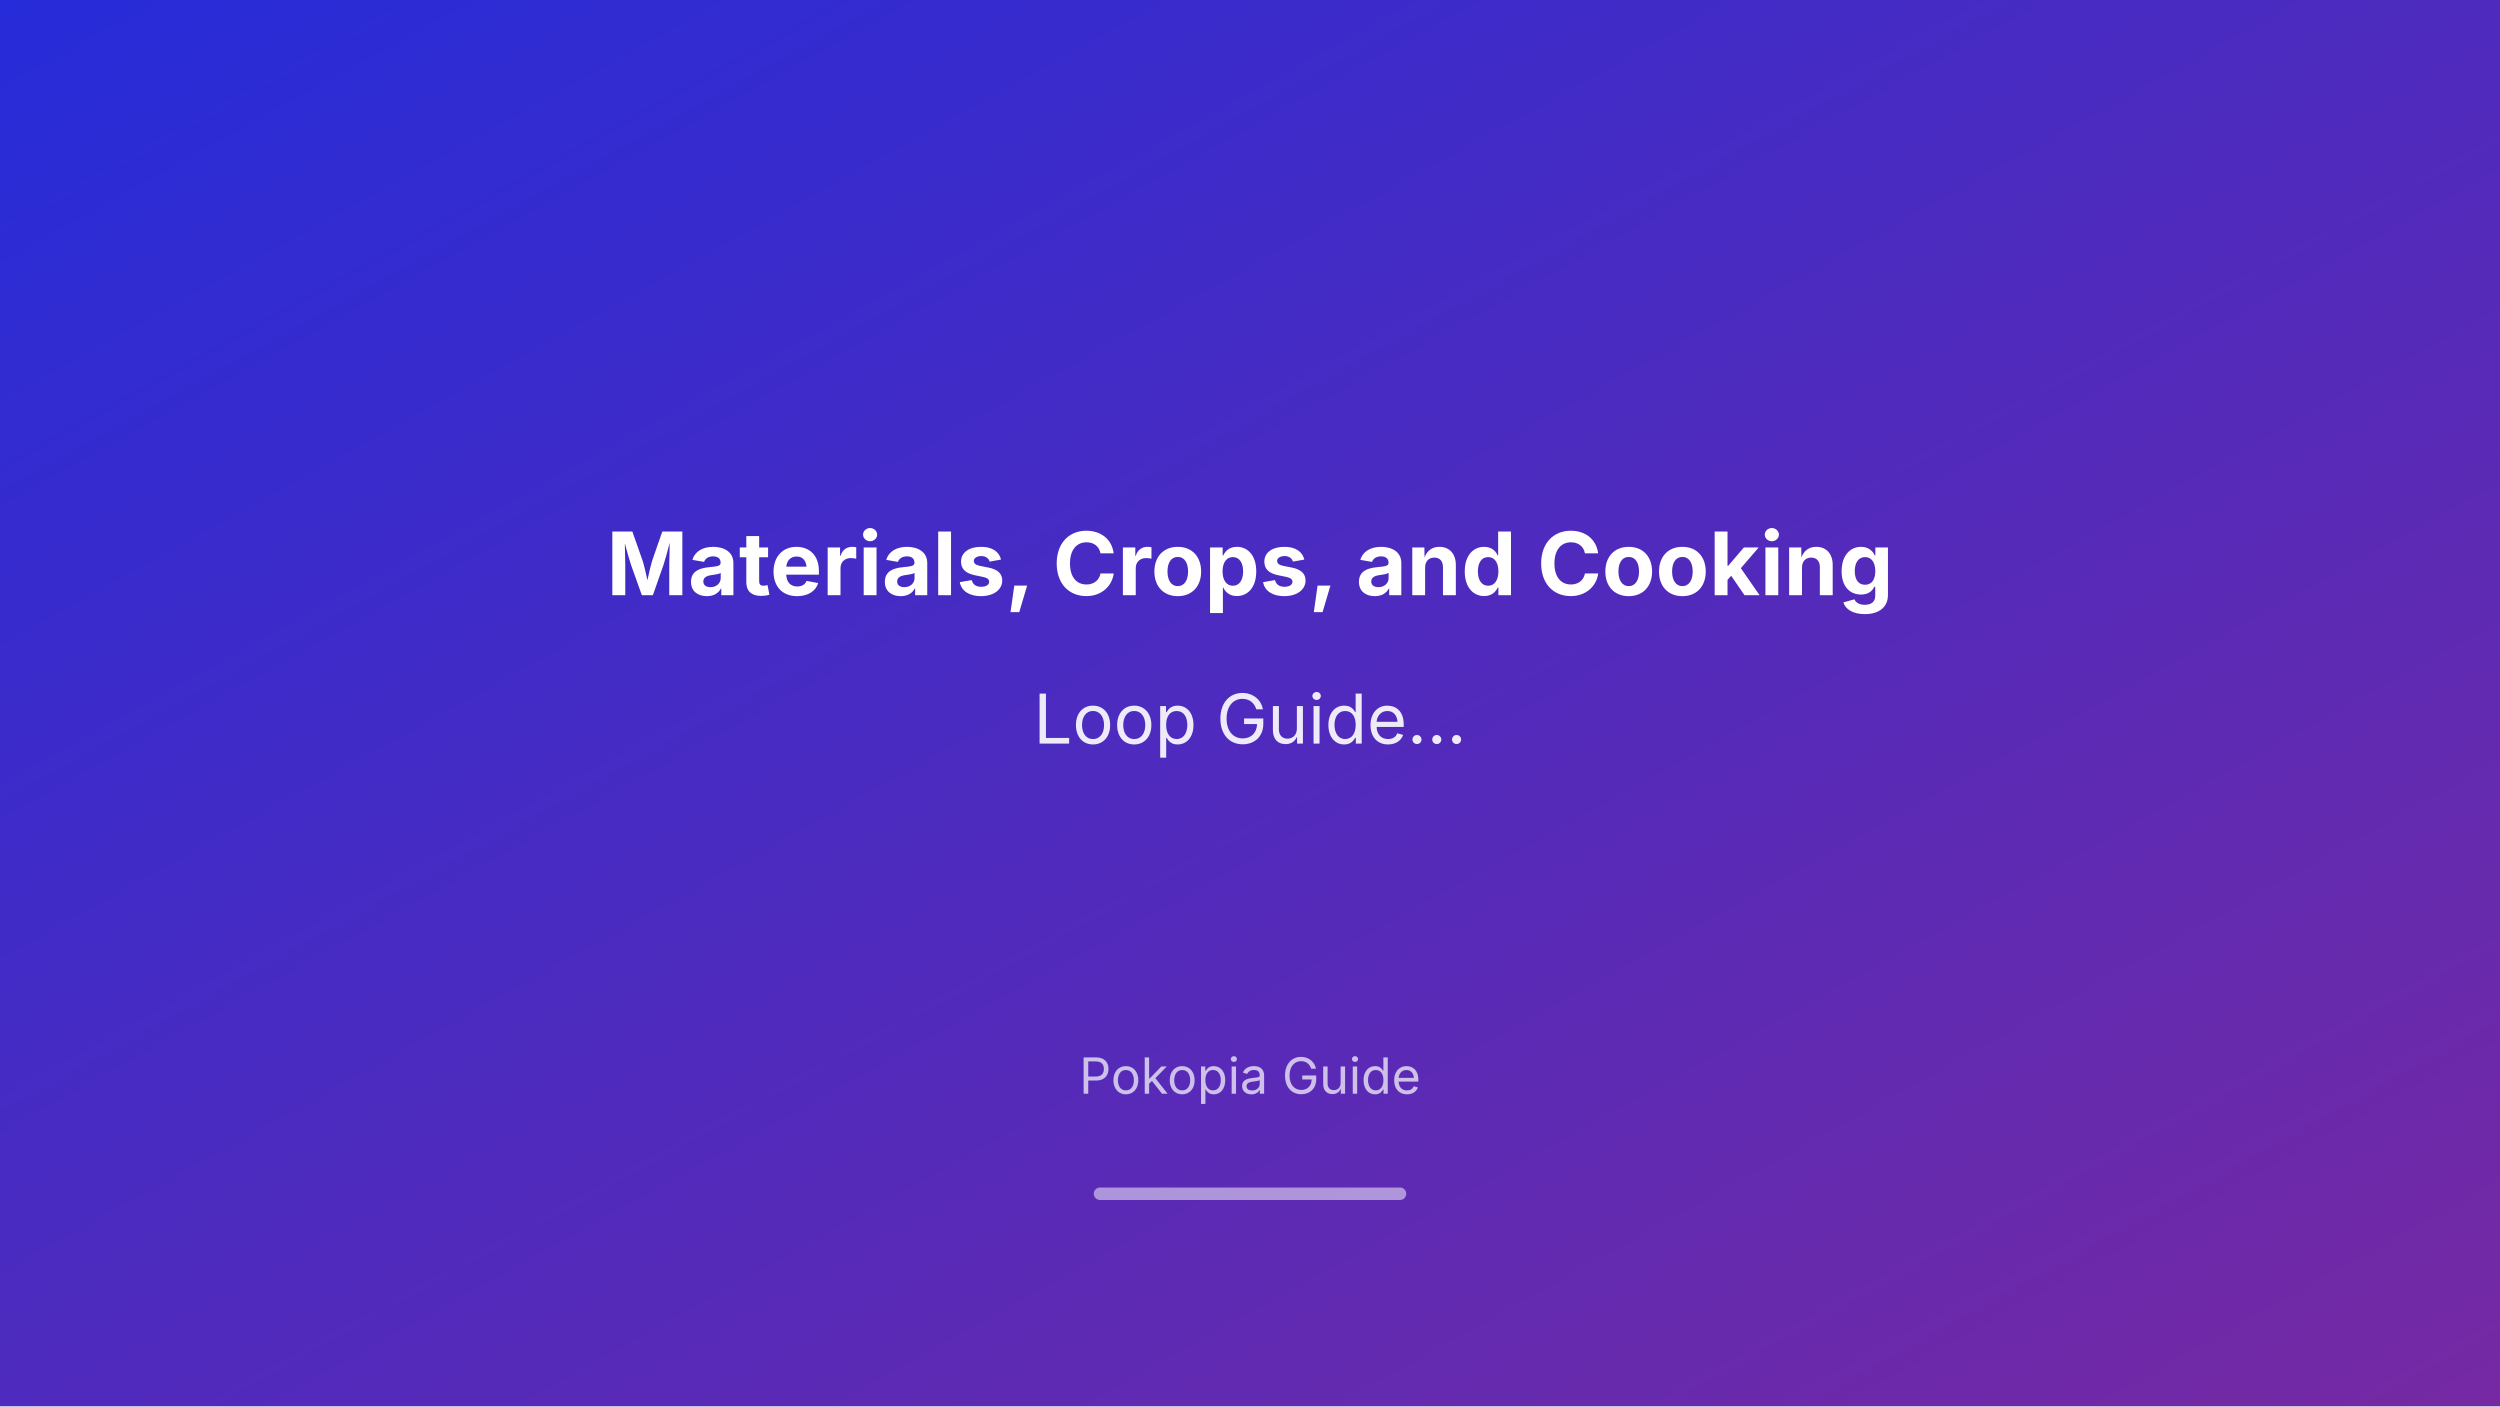
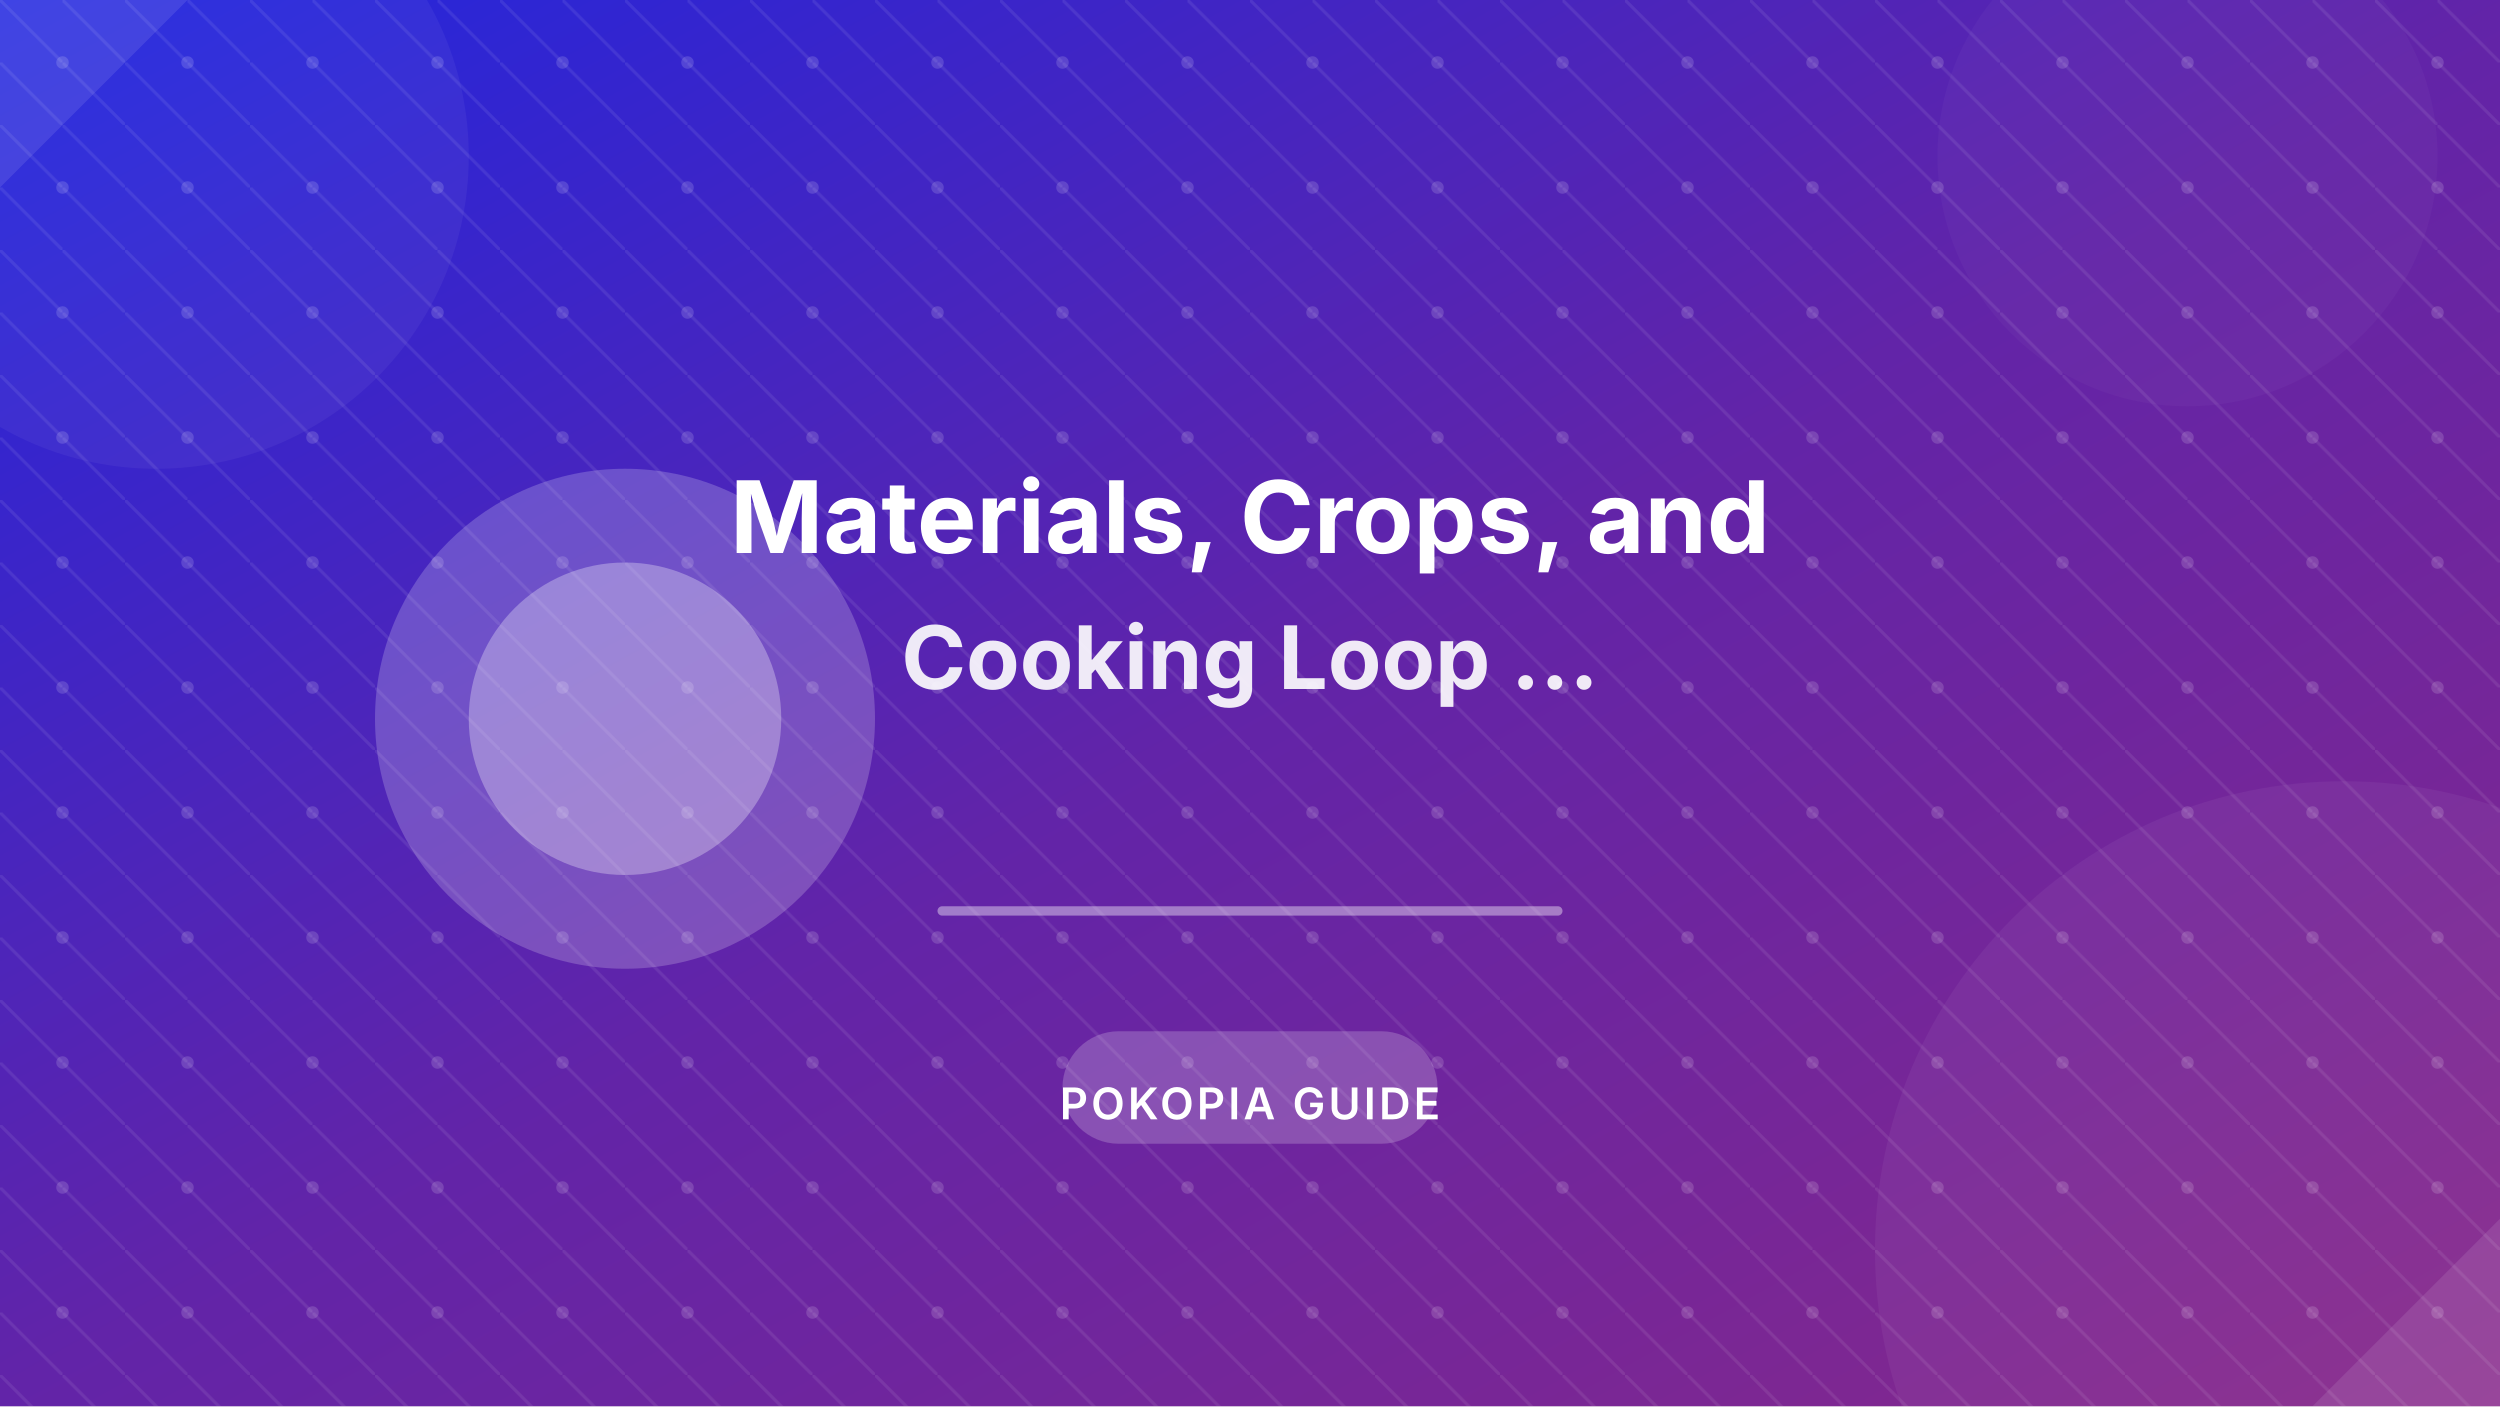
<svg xmlns="http://www.w3.org/2000/svg" width="800" height="450">
  <defs>
    <linearGradient id="bg" x1="0%" y1="0%" x2="100%" y2="100%">
-       <stop offset="0%" style="stop-color:hsl(238,70%,50%);stop-opacity:1" />
-       <stop offset="100%" style="stop-color:hsl(278,60%,40%);stop-opacity:1" />
+       <stop offset="0%" style="stop-color:hsl(238,75%,50%);stop-opacity:1" />
+       <stop offset="50%" style="stop-color:hsl(268,65%,40%);stop-opacity:1" />
+       <stop offset="100%" style="stop-color:hsl(298,55%,35%);stop-opacity:1" />
    </linearGradient>
+     <pattern id="dots" x="0" y="0" width="40" height="40" patternUnits="userSpaceOnUse">
+       <circle cx="20" cy="20" r="2" fill="rgba(255,255,255,0.15)" />
+     </pattern>
+     <pattern id="lines" x="0" y="0" width="20" height="20" patternUnits="userSpaceOnUse">
+       <line x1="0" y1="0" x2="20" y2="20" stroke="rgba(255,255,255,0.08)" stroke-width="1" />
+     </pattern>
  </defs>
  <rect width="800" height="450" fill="url(#bg)" />
-   <text x="400" y="180" font-family="system-ui, -apple-system, sans-serif" font-size="28" font-weight="bold" fill="white" text-anchor="middle" dominant-baseline="middle">
-     Materials, Crops, and Cooking
+   <rect width="800" height="450" fill="url(#dots)" />
+   <rect width="800" height="450" fill="url(#lines)" />
+   <circle cx="50" cy="50" r="100" fill="rgba(255,255,255,0.05)" />
+   <circle cx="750" cy="400" r="150" fill="rgba(255,255,255,0.05)" />
+   <circle cx="700" cy="50" r="80" fill="rgba(255,255,255,0.03)" />
+   <g transform="translate(0, 30)">
+     <circle cx="200" cy="200" r="80" fill="rgba(255,255,255,0.2)" />
+     <circle cx="200" cy="200" r="50" fill="rgba(255,255,255,0.3)" />
+   </g>
+   <text x="400" y="165" font-family="system-ui, -apple-system, BlinkMacSystemFont, sans-serif" font-size="32" font-weight="bold" fill="white" text-anchor="middle" dominant-baseline="middle" style="text-shadow: 0 2px 8px rgba(0,0,0,0.3)">
+     Materials, Crops, and
  </text>
-   <text x="400" y="230" font-family="system-ui, -apple-system, sans-serif" font-size="22" fill="rgba(255,255,255,0.9)" text-anchor="middle" dominant-baseline="middle">
-     Loop Guide...
+   <text x="400" y="210" font-family="system-ui, -apple-system, BlinkMacSystemFont, sans-serif" font-size="28" font-weight="bold" fill="white" text-anchor="middle" dominant-baseline="middle" style="text-shadow: 0 2px 8px rgba(0,0,0,0.3)" opacity="0.9">
+     Cooking Loop ...
  </text>
-   <text x="400" y="350" font-family="system-ui, -apple-system, sans-serif" font-size="16" fill="rgba(255,255,255,0.7)" text-anchor="middle">
-     Pokopia Guide
+   <rect x="300" y="290" width="200" height="3" rx="1.5" fill="rgba(255,255,255,0.4)" />
+   <rect x="340" y="330" width="120" height="36" rx="18" fill="rgba(255,255,255,0.2)" />
+   <text x="400" y="353" font-family="system-ui, -apple-system, sans-serif" font-size="14" font-weight="600" fill="white" text-anchor="middle" dominant-baseline="middle" letter-spacing="1">
+     POKOPIA GUIDE
  </text>
-   <rect x="350" y="380" width="100" height="4" rx="2" fill="rgba(255,255,255,0.5)" />
+   <path d="M0 0 L60 0 L0 60 Z" fill="rgba(255,255,255,0.1)" />
+   <path d="M800 450 L740 450 L800 390 Z" fill="rgba(255,255,255,0.1)" />
</svg>
